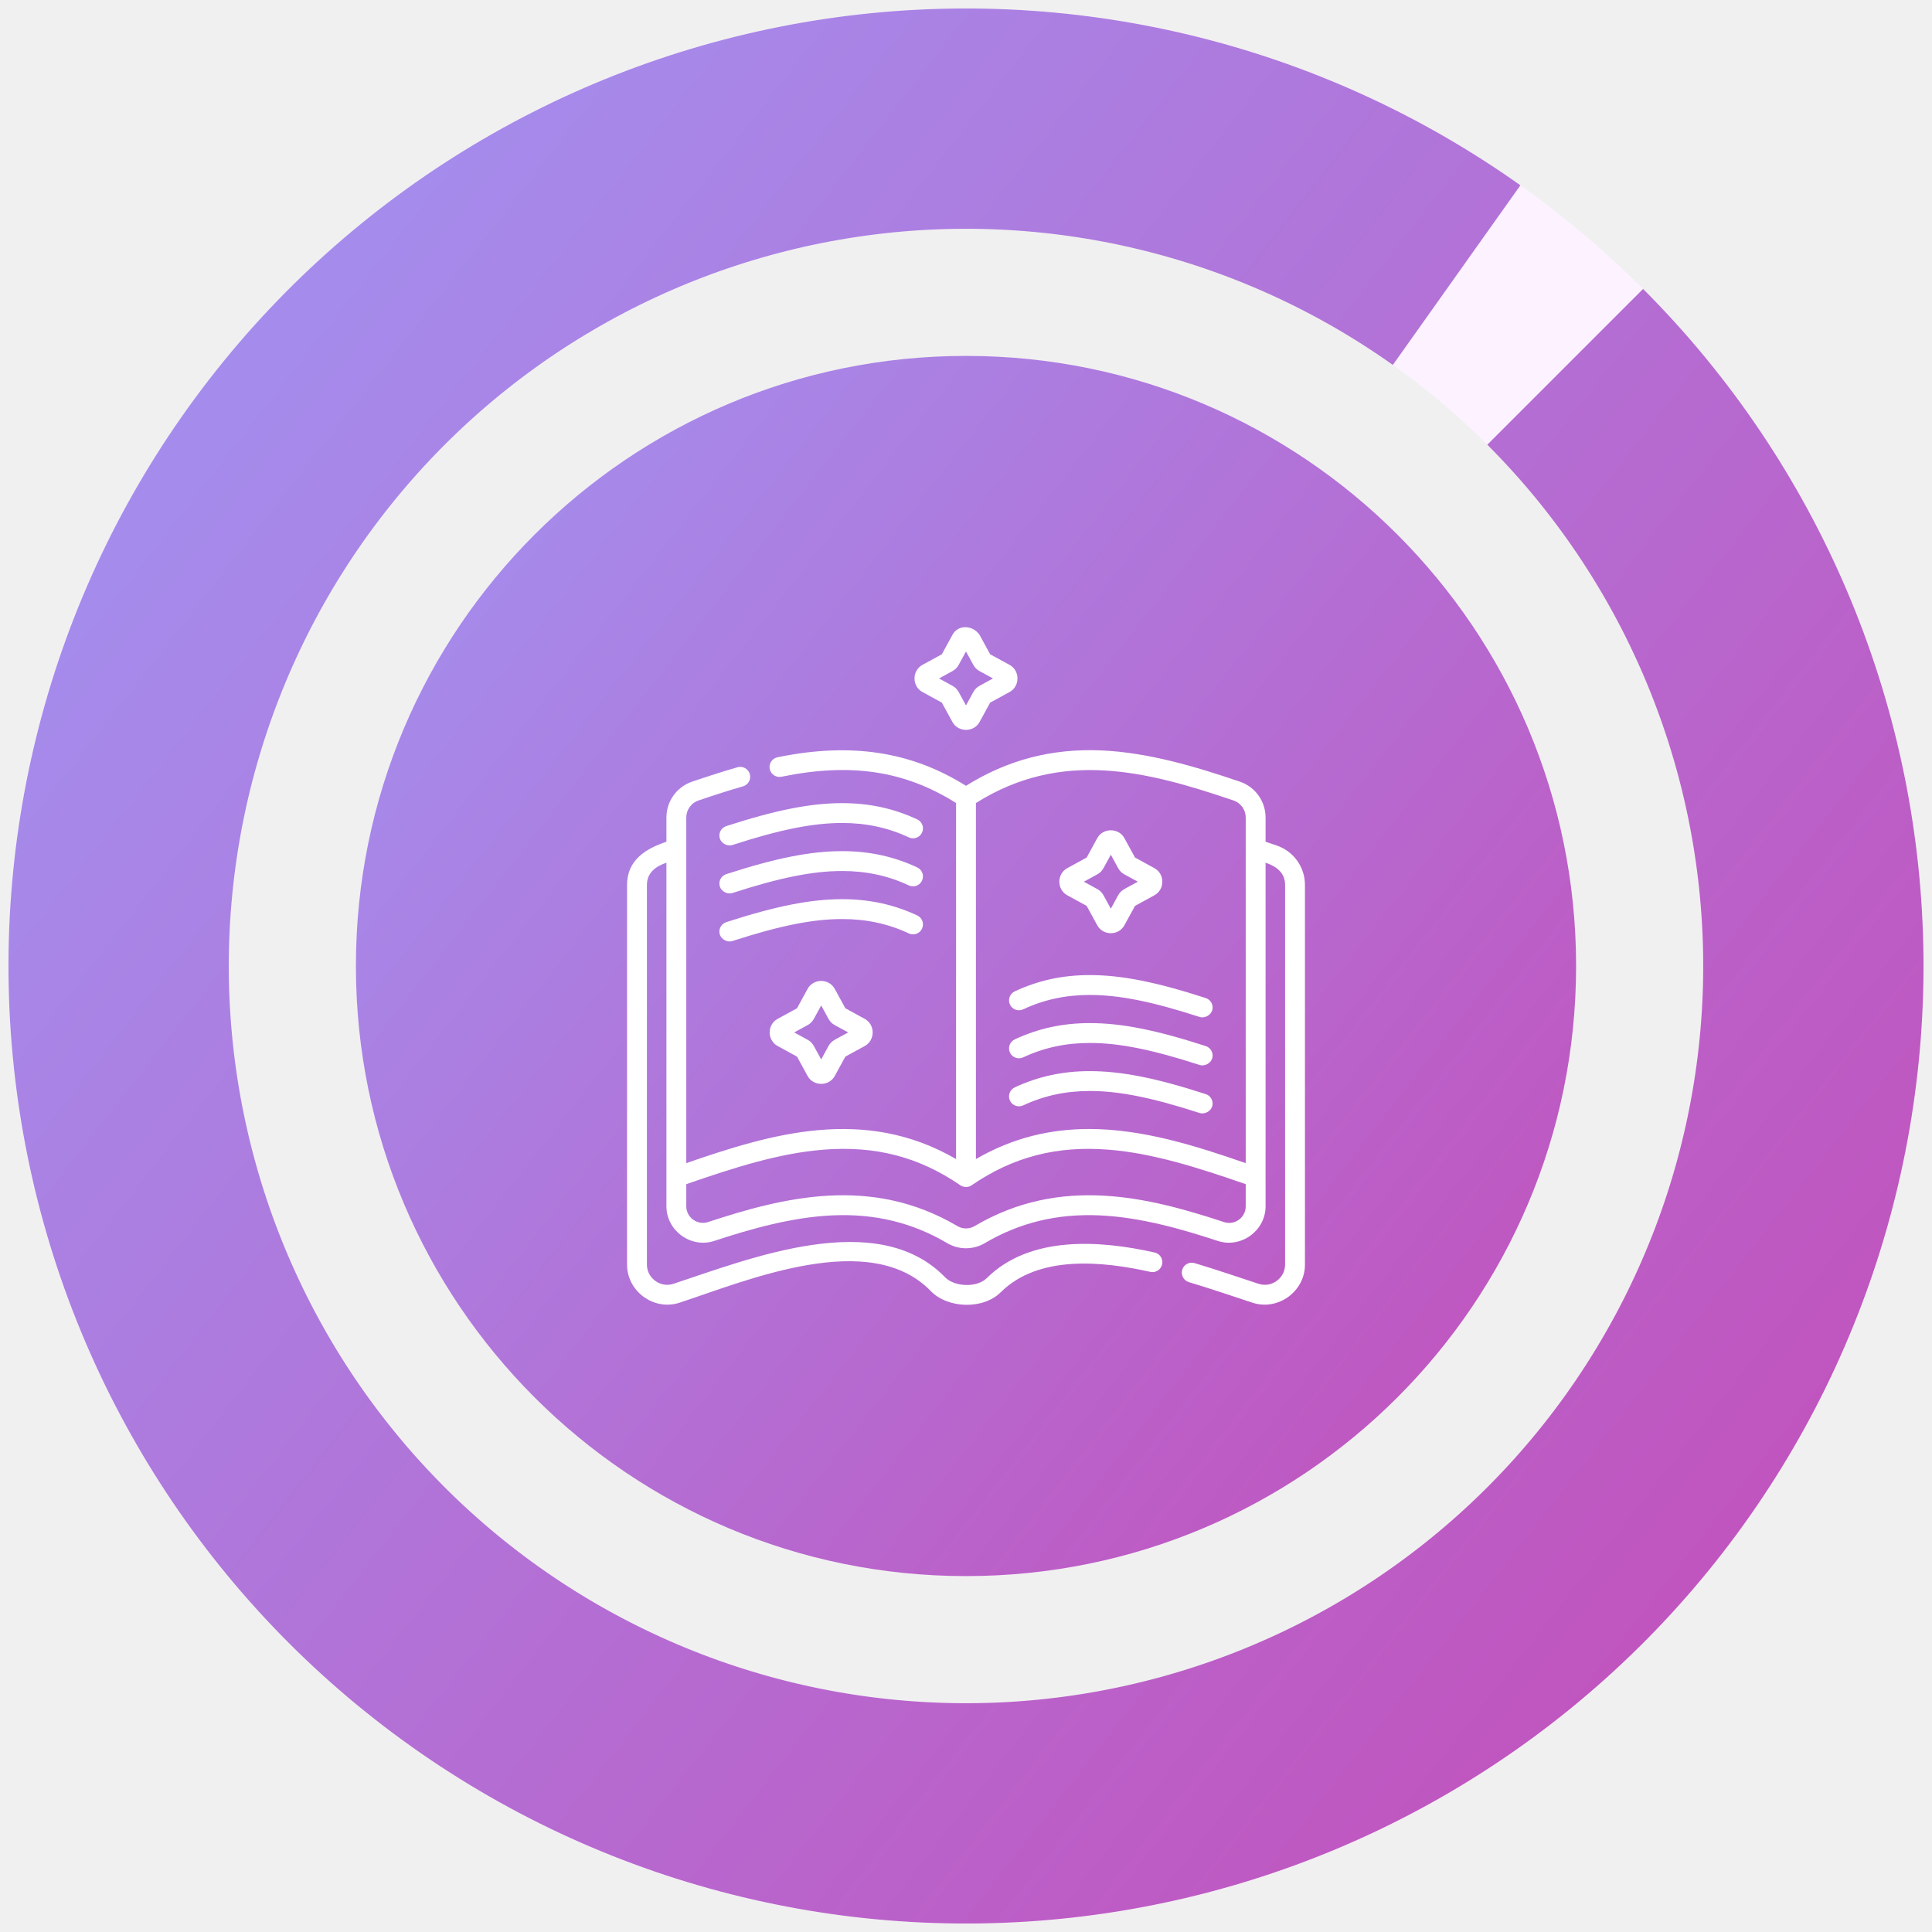
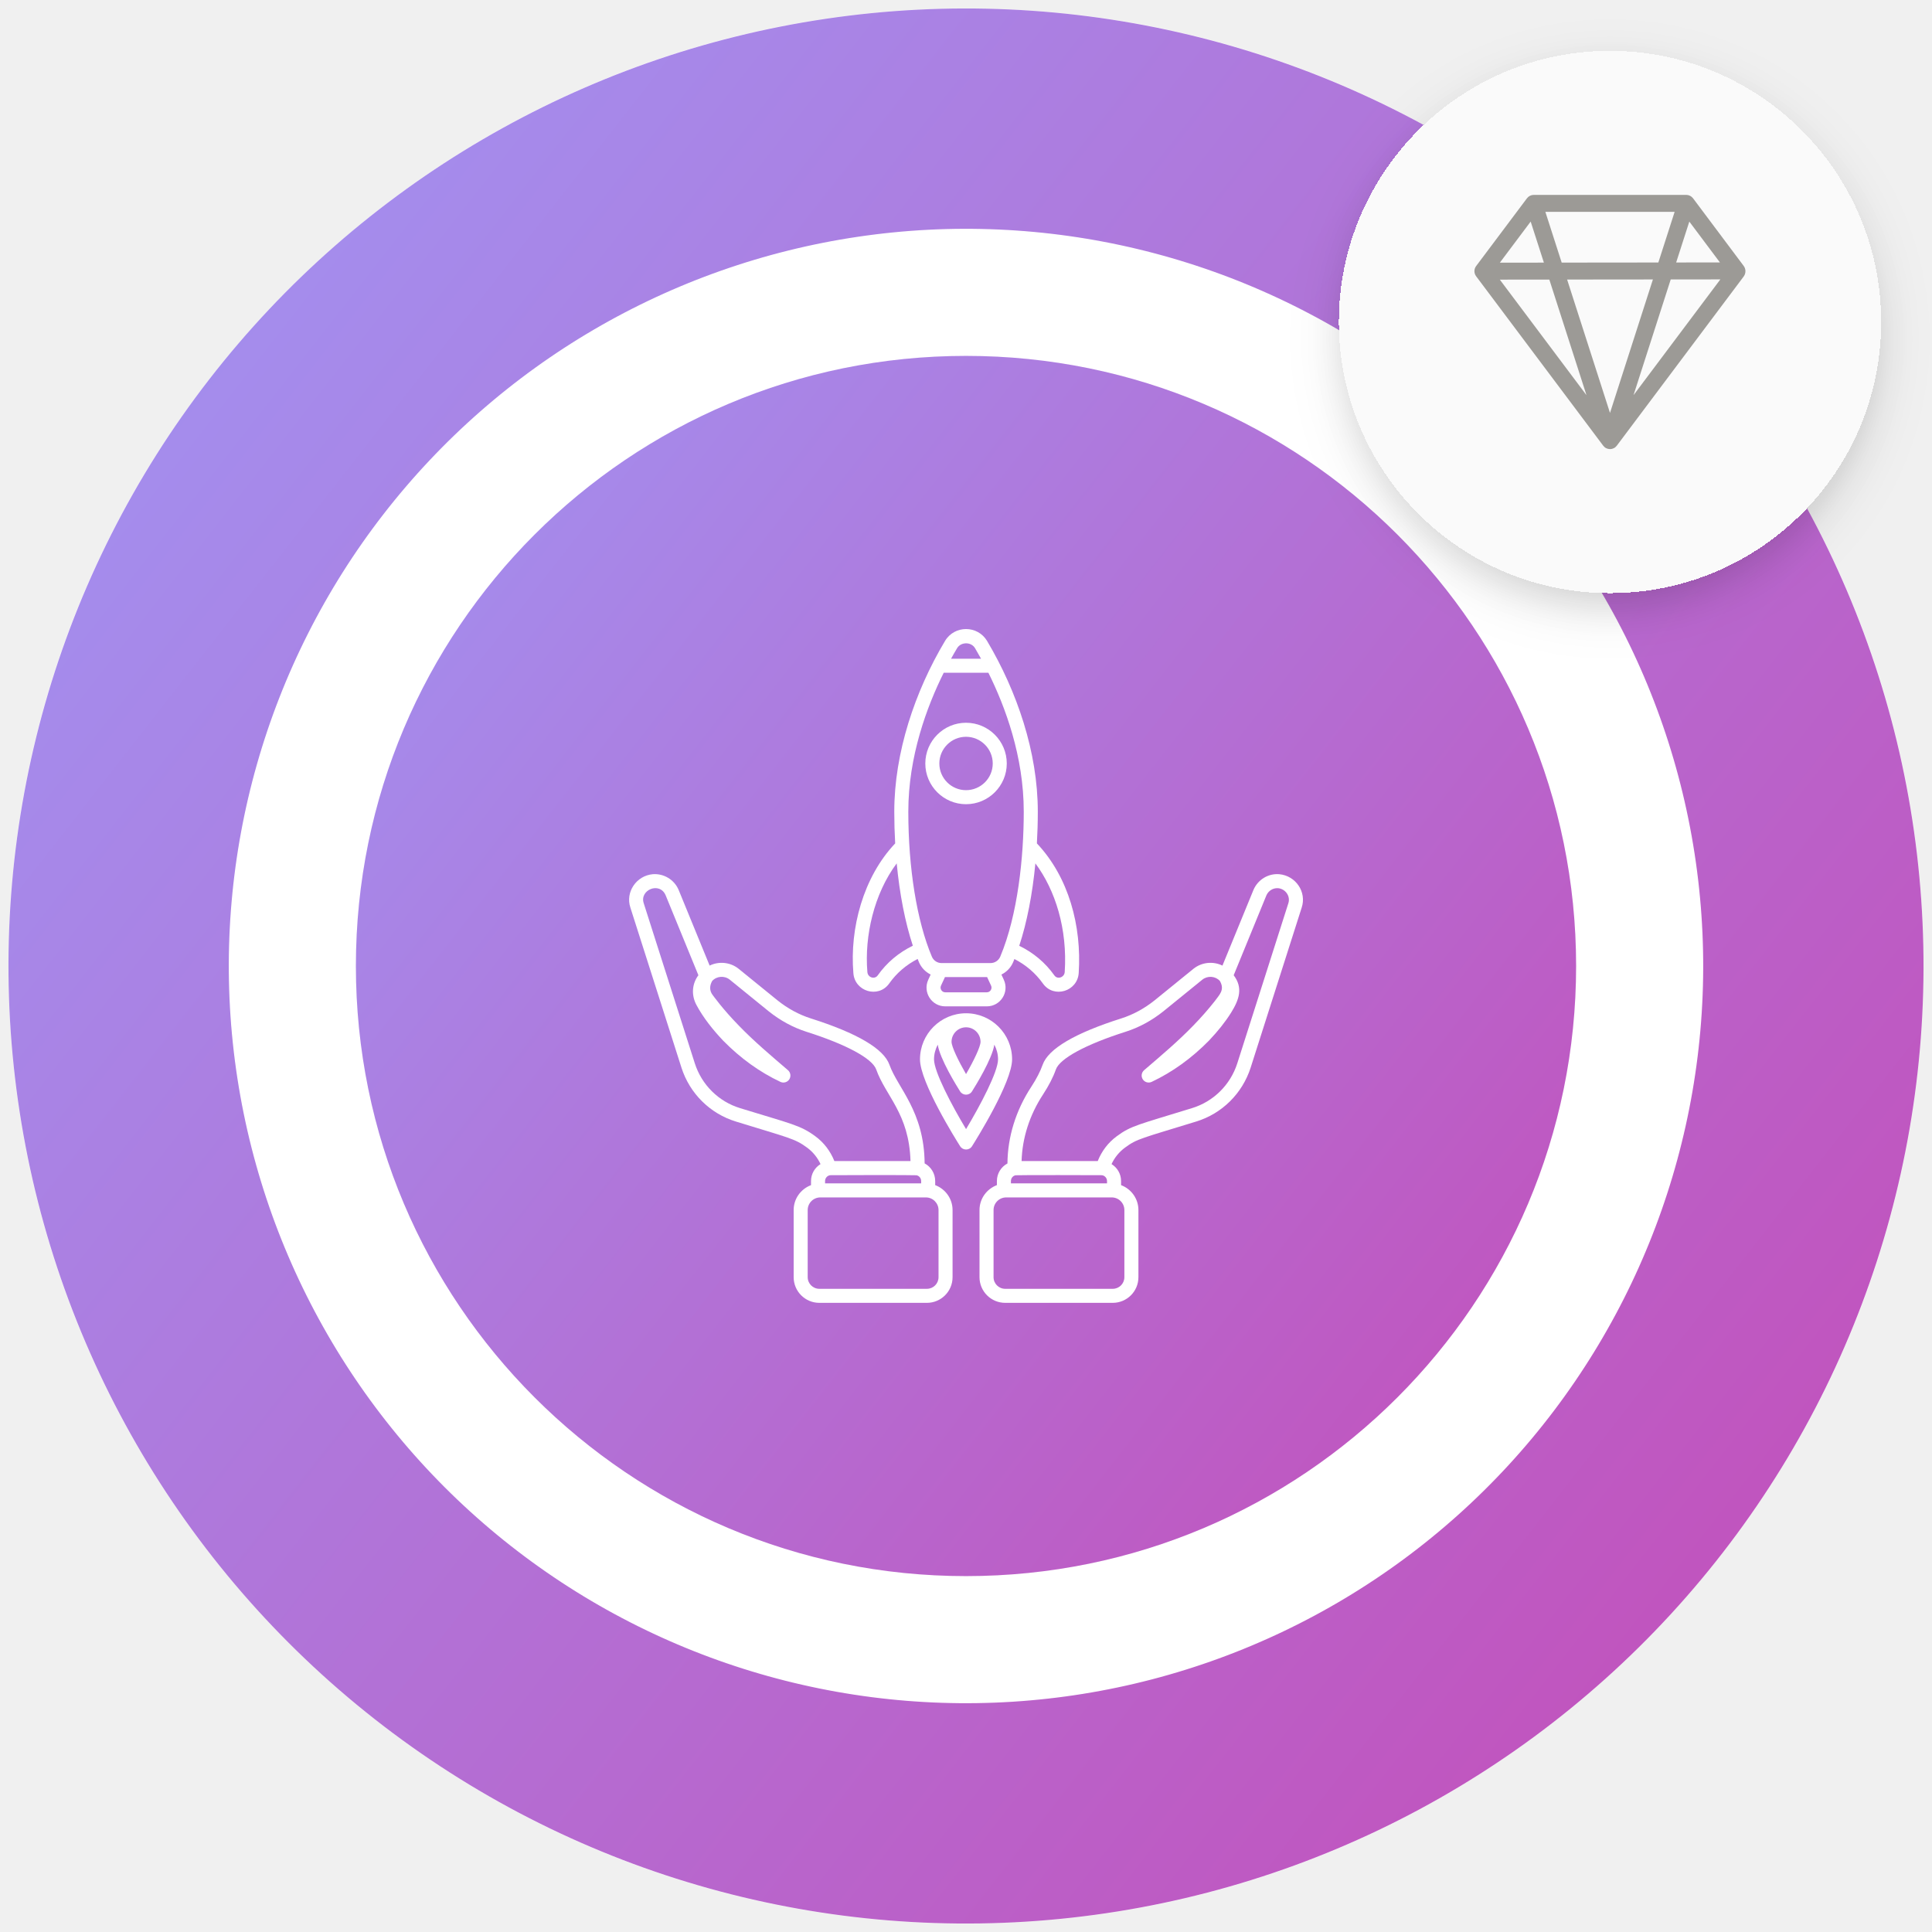
<svg xmlns="http://www.w3.org/2000/svg" width="114" height="114" viewBox="0 0 114 114" fill="none">
+   <rect x="3" y="3" width="108" height="108" rx="54" fill="white" />
  <rect x="21" y="21" width="72" height="72" rx="36" fill="#FDF2FF" />
-   <rect x="21" y="21" width="72" height="72" rx="36" fill="url(#paint0_linear_56_108)" />
-   <g clip-path="url(#clip0_56_108)">
-     <path d="M75.335 49.891C75.106 49.812 74.887 49.739 74.677 49.669V48.238C74.677 47.281 74.069 46.431 73.164 46.124C70.547 45.235 67.744 44.396 64.973 44.279C62.056 44.156 59.444 44.839 57 46.367C53.744 44.332 50.197 43.797 45.876 44.684C45.559 44.75 45.355 45.059 45.42 45.376C45.485 45.693 45.795 45.897 46.112 45.832C50.19 44.995 53.383 45.473 56.414 47.383V68.392C50.988 65.24 45.463 66.913 40.495 68.632V48.238C40.495 47.783 40.783 47.379 41.213 47.233C42.239 46.885 43.074 46.62 43.842 46.399C44.153 46.309 44.332 45.985 44.243 45.674C44.153 45.363 43.829 45.183 43.518 45.273C42.732 45.499 41.88 45.769 40.836 46.124C39.931 46.431 39.323 47.281 39.323 48.238V49.669C38.098 50.076 37 50.754 37 52.217V74.624C37 76.196 38.584 77.365 40.097 76.867C44.082 75.556 51.331 72.48 54.923 76.182C55.929 77.218 58.011 77.281 59.048 76.252C61.288 74.031 65.067 74.419 67.872 75.048C68.188 75.12 68.501 74.921 68.572 74.605C68.643 74.289 68.445 73.976 68.129 73.905C64.9 73.18 60.774 72.889 58.223 75.42C57.656 75.983 56.329 75.948 55.764 75.365C51.762 71.24 44.234 74.272 39.731 75.754C38.973 76.003 38.172 75.421 38.172 74.624V52.217C38.172 51.486 38.703 51.114 39.323 50.905V71.182C39.323 72.616 40.768 73.675 42.145 73.222C44.234 72.535 46.7 71.818 49.149 71.713C51.638 71.607 53.845 72.144 55.898 73.357C56.572 73.755 57.428 73.755 58.102 73.357C60.155 72.144 62.363 71.608 64.851 71.713C67.3 71.818 69.766 72.535 71.855 73.222C73.232 73.675 74.677 72.615 74.677 71.182V50.905C75.297 51.114 75.828 51.486 75.828 52.217V74.624C75.828 75.421 75.027 76.003 74.269 75.754C73.011 75.34 71.757 74.911 70.488 74.531C70.178 74.439 69.852 74.615 69.759 74.925C69.666 75.235 69.842 75.561 70.152 75.654C71.411 76.031 72.655 76.456 73.903 76.867C75.416 77.364 77 76.197 77 74.624V52.217C77 51.164 76.331 50.229 75.335 49.891ZM72.787 47.233C73.217 47.379 73.505 47.783 73.505 48.238V68.632C70.573 67.617 67.447 66.618 64.262 66.618C62.05 66.618 59.809 67.1 57.586 68.392V47.383C62.648 44.2 67.666 45.493 72.787 47.233ZM73.102 71.972C72.844 72.159 72.523 72.208 72.221 72.109C67.774 70.646 62.603 69.338 57.506 72.348C57.194 72.532 56.806 72.532 56.494 72.348C51.397 69.338 46.226 70.646 41.779 72.109C41.156 72.314 40.495 71.84 40.495 71.182V69.873C43.377 68.874 45.99 68.047 48.568 67.84C51.645 67.592 54.219 68.259 56.669 69.939C56.874 70.078 57.142 70.074 57.339 69.934C59.786 68.258 62.358 67.593 65.433 67.84C68.01 68.047 70.623 68.874 73.505 69.873V71.182C73.505 71.499 73.358 71.787 73.102 71.972Z" fill="white" />
-     <path d="M54.123 48.35C52.744 47.704 51.296 47.39 49.696 47.39C47.831 47.39 45.785 47.795 42.853 48.746C42.545 48.846 42.377 49.176 42.477 49.484C42.57 49.771 42.931 49.953 43.215 49.861C46.023 48.95 47.961 48.561 49.696 48.561C51.12 48.561 52.406 48.839 53.627 49.411C53.92 49.548 54.268 49.422 54.406 49.129C54.543 48.836 54.417 48.487 54.123 48.35Z" fill="white" />
-     <path d="M54.123 51.184C52.744 50.537 51.296 50.223 49.696 50.223C47.831 50.223 45.785 50.629 42.853 51.58C42.545 51.679 42.377 52.01 42.477 52.318C42.57 52.605 42.931 52.787 43.215 52.694C46.023 51.784 47.961 51.395 49.696 51.395C51.12 51.395 52.406 51.673 53.627 52.245C53.92 52.382 54.268 52.256 54.406 51.963C54.543 51.67 54.417 51.321 54.123 51.184Z" fill="white" />
-     <path d="M54.406 54.796C54.543 54.503 54.416 54.154 54.123 54.017C52.744 53.371 51.295 53.057 49.696 53.057C47.831 53.057 45.785 53.463 42.853 54.413C42.545 54.513 42.377 54.844 42.477 55.151C42.57 55.438 42.931 55.62 43.215 55.528C46.023 54.617 47.961 54.229 49.696 54.229C51.12 54.229 52.406 54.507 53.627 55.078C53.92 55.216 54.268 55.089 54.406 54.796Z" fill="white" />
-     <path d="M60.373 59.557C61.594 58.986 62.88 58.708 64.304 58.708C66.039 58.708 67.977 59.096 70.785 60.007C71.07 60.099 71.43 59.917 71.523 59.63C71.623 59.322 71.455 58.992 71.147 58.892C68.215 57.941 66.169 57.536 64.304 57.536C62.705 57.536 61.256 57.85 59.877 58.496C59.584 58.633 59.457 58.982 59.594 59.275C59.732 59.568 60.08 59.694 60.373 59.557Z" fill="white" />
-     <path d="M60.373 62.391C61.594 61.819 62.88 61.541 64.304 61.541C66.039 61.541 67.977 61.93 70.785 62.84C71.07 62.933 71.43 62.751 71.523 62.464C71.623 62.156 71.455 61.826 71.147 61.726C68.215 60.775 66.169 60.369 64.304 60.369C62.705 60.369 61.256 60.684 59.877 61.33C59.584 61.467 59.457 61.816 59.594 62.109C59.732 62.402 60.08 62.528 60.373 62.391Z" fill="white" />
-     <path d="M60.373 65.225C61.594 64.653 62.88 64.375 64.304 64.375C66.039 64.375 67.977 64.764 70.785 65.674C71.07 65.767 71.43 65.585 71.523 65.298C71.623 64.99 71.455 64.659 71.147 64.56C68.215 63.609 66.169 63.203 64.304 63.203C62.705 63.203 61.256 63.517 59.877 64.163C59.584 64.3 59.457 64.649 59.594 64.942C59.732 65.235 60.08 65.362 60.373 65.225Z" fill="white" />
-     <path d="M54.427 40.832L55.574 41.459L56.201 42.605C56.537 43.221 57.462 43.222 57.799 42.605L58.426 41.459L59.573 40.832C60.193 40.493 60.193 39.573 59.573 39.233L58.426 38.607L57.799 37.46C57.429 36.906 56.556 36.81 56.201 37.46L55.574 38.607L54.427 39.233C53.807 39.573 53.807 40.493 54.427 40.832ZM56.203 39.598C56.356 39.514 56.481 39.389 56.565 39.236L57 38.441L57.435 39.236C57.519 39.389 57.644 39.514 57.797 39.598L58.592 40.033L57.797 40.468C57.644 40.551 57.519 40.677 57.435 40.83L57 41.625L56.565 40.83C56.481 40.677 56.356 40.551 56.203 40.468L55.408 40.033L56.203 39.598Z" fill="white" />
-     <path d="M62.973 52.826L64.119 53.453L64.746 54.599C65.086 55.22 66.005 55.22 66.345 54.599L66.972 53.453L68.118 52.826C68.739 52.486 68.739 51.567 68.118 51.227L66.972 50.6L66.345 49.454C66.008 48.838 65.084 48.837 64.746 49.454L64.119 50.6L62.973 51.227C62.352 51.567 62.352 52.486 62.973 52.826ZM64.749 51.592C64.902 51.508 65.027 51.383 65.111 51.229L65.546 50.434L65.98 51.229C66.064 51.383 66.189 51.508 66.342 51.592L67.137 52.026L66.342 52.461C66.189 52.545 66.064 52.67 65.98 52.823L65.546 53.618L65.111 52.823C65.027 52.67 64.902 52.545 64.749 52.461L63.953 52.026L64.749 51.592Z" fill="white" />
-     <path d="M49.881 59.494L49.254 58.348C48.914 57.727 47.995 57.727 47.655 58.348L47.028 59.494L45.882 60.121C45.261 60.461 45.261 61.38 45.882 61.72L47.028 62.347L47.655 63.493C47.992 64.108 48.916 64.11 49.254 63.493L49.881 62.347L51.027 61.72C51.648 61.38 51.648 60.461 51.027 60.121L49.881 59.494ZM49.251 61.355C49.098 61.439 48.973 61.564 48.889 61.718L48.455 62.512L48.02 61.718C47.936 61.564 47.811 61.439 47.658 61.355L46.863 60.92L47.658 60.486C47.811 60.402 47.936 60.277 48.02 60.124L48.455 59.329L48.889 60.124C48.973 60.277 49.098 60.402 49.252 60.486L50.047 60.92L49.251 61.355Z" fill="white" />
+   <rect x="21" y="21" width="72" height="72" rx="36" fill="url(#paint0_linear_57_137)" />
+   <g clip-path="url(#clip0_57_137)">
+     <path d="M57.004 59.789C57.004 59.789 57.003 59.789 57.004 59.789C55.505 59.79 54.285 61.009 54.285 62.508C54.285 63.86 56.412 67.254 56.654 67.636C56.816 67.892 57.191 67.893 57.354 67.636C57.596 67.253 59.72 63.86 59.72 62.508C59.72 61.008 58.502 59.789 57.004 59.789ZM57.003 60.617C57.475 60.617 57.858 61.002 57.858 61.474C57.858 61.759 57.459 62.589 57.002 63.378C56.546 62.589 56.147 61.76 56.147 61.474C56.147 61 56.532 60.617 57.003 60.617ZM57.003 66.625C56.161 65.224 55.113 63.239 55.113 62.508C55.113 62.194 55.197 61.903 55.333 61.642C55.462 62.487 56.445 64.072 56.653 64.4C56.815 64.656 57.19 64.657 57.353 64.4C57.561 64.072 58.543 62.486 58.672 61.642C58.807 61.902 58.891 62.194 58.891 62.508C58.891 63.239 57.845 65.224 57.003 66.625Z" fill="white" />
+     <path d="M75.481 51.583C74.829 51.531 74.217 51.906 73.959 52.518L72.132 56.976C71.594 56.712 70.921 56.765 70.424 57.162L68.132 59.024C67.525 59.51 66.864 59.869 66.165 60.092C63.42 60.964 61.857 61.884 61.522 62.829C61.383 63.224 61.156 63.663 60.849 64.132C59.941 65.52 59.457 67.082 59.446 68.652C59.072 68.85 58.823 69.242 58.823 69.69V69.93C58.225 70.154 57.797 70.726 57.797 71.4V75.362C57.797 76.197 58.477 76.876 59.312 76.876H65.658C66.487 76.876 67.174 76.206 67.174 75.362V71.4C67.174 70.726 66.746 70.155 66.15 69.931V69.69C66.15 69.265 65.926 68.896 65.588 68.689C65.769 68.302 66.037 67.97 66.384 67.715C67.098 67.187 67.346 67.176 70.574 66.18C72.103 65.716 73.307 64.525 73.797 62.994L76.806 53.56C77.116 52.63 76.453 51.67 75.481 51.583ZM59.651 69.69C59.651 69.52 59.768 69.376 59.929 69.348C60.024 69.331 64.956 69.339 65.012 69.344C65.186 69.361 65.321 69.512 65.321 69.69V69.826H59.651V69.69ZM65.6 70.655C66.011 70.655 66.345 70.989 66.345 71.4V75.362C66.345 75.745 66.035 76.048 65.659 76.048H59.312C58.933 76.048 58.626 75.74 58.626 75.362V71.4C58.626 70.989 58.96 70.655 59.371 70.655H65.6ZM76.019 53.303L73.008 62.742C72.601 64.013 71.601 65.002 70.331 65.388C67.133 66.375 66.74 66.421 65.892 67.049C65.384 67.422 65.007 67.926 64.773 68.509H60.28C60.319 67.148 60.75 65.796 61.543 64.585C61.886 64.061 62.142 63.563 62.303 63.106C62.533 62.458 64.071 61.626 66.416 60.881C67.212 60.627 67.964 60.22 68.652 59.669L70.944 57.807C71.257 57.557 71.715 57.592 71.979 57.88C72.288 58.417 71.946 58.697 71.677 59.076C71.283 59.574 70.857 60.059 70.409 60.517C69.522 61.436 68.536 62.268 67.51 63.148C67.352 63.283 67.319 63.514 67.432 63.688C67.544 63.861 67.767 63.926 67.956 63.837C69.175 63.263 70.31 62.446 71.334 61.405C71.874 60.836 72.302 60.297 72.642 59.754C73.13 58.97 73.352 58.283 72.795 57.545L74.724 52.835C74.842 52.557 75.121 52.389 75.412 52.408C75.845 52.447 76.161 52.877 76.019 53.303Z" fill="white" />
+     <path d="M43.429 66.18C46.535 67.138 46.897 67.179 47.622 67.716C47.968 67.97 48.237 68.303 48.416 68.689C48.079 68.896 47.855 69.265 47.855 69.69V69.931C47.259 70.154 46.831 70.726 46.831 71.4V75.362C46.831 76.197 47.51 76.876 48.345 76.876H54.692C55.521 76.876 56.207 76.206 56.207 75.362V71.4C56.207 70.726 55.779 70.154 55.182 69.93V69.69C55.182 69.236 54.926 68.84 54.559 68.648C54.535 65.565 52.965 64.193 52.483 62.828C52.147 61.884 50.585 60.964 47.84 60.092C47.141 59.869 46.479 59.51 45.876 59.026L43.578 57.16C43.083 56.765 42.41 56.713 41.873 56.976L40.045 52.514C39.789 51.906 39.169 51.533 38.52 51.583C37.55 51.67 36.891 52.636 37.197 53.555L40.209 62.994C40.697 64.525 41.902 65.715 43.429 66.18ZM54.633 70.655C55.044 70.655 55.379 70.989 55.379 71.4V75.362C55.379 75.745 55.069 76.048 54.693 76.048H48.345C47.967 76.048 47.659 75.74 47.659 75.362V71.4C47.659 70.989 47.993 70.655 48.404 70.655H54.633ZM54.076 69.348C54.237 69.376 54.354 69.52 54.354 69.69V69.826H48.684V69.69C48.684 69.512 48.819 69.361 48.993 69.344C49.08 69.336 53.99 69.33 54.076 69.348ZM39.279 52.832L41.21 57.545C40.864 58.004 40.757 58.663 41.092 59.295C41.495 60.053 42.082 60.785 42.676 61.41C43.695 62.446 44.829 63.263 46.049 63.837C46.237 63.926 46.461 63.861 46.573 63.688C46.685 63.514 46.652 63.284 46.495 63.148C45.474 62.273 44.483 61.436 43.594 60.515C42.627 59.525 42.086 58.753 42.04 58.696C41.875 58.474 41.851 58.184 42.025 57.88C42.289 57.592 42.748 57.556 43.059 57.805L45.356 59.671C46.041 60.22 46.792 60.627 47.589 60.882C49.934 61.626 51.472 62.457 51.702 63.105C52.257 64.677 53.645 65.709 53.725 68.51H49.233C48.998 67.927 48.622 67.423 48.114 67.05C47.215 66.384 46.671 66.314 43.672 65.388C42.403 65.002 41.404 64.013 40.998 62.743L37.984 53.298C37.722 52.511 38.929 51.999 39.279 52.832Z" fill="white" />
+     <path d="M59.857 56.588C60.526 56.931 61.096 57.412 61.543 58.04C62.178 58.926 63.581 58.505 63.651 57.411C63.831 54.638 63.064 51.756 61.183 49.766C61.218 49.151 61.237 48.524 61.237 47.89C61.237 44.378 60.004 40.783 58.246 37.824C57.69 36.886 56.321 36.879 55.76 37.824C53.983 40.797 52.768 44.422 52.768 47.89C52.768 48.524 52.786 49.151 52.821 49.766C50.929 51.764 50.136 54.784 50.354 57.411C50.424 58.503 51.824 58.928 52.464 58.038C52.909 57.407 53.479 56.926 54.148 56.584C54.172 56.645 54.196 56.709 54.221 56.769C54.36 57.097 54.61 57.353 54.915 57.504L54.773 57.812C54.436 58.545 54.97 59.381 55.774 59.381H58.23C59.031 59.381 59.57 58.548 59.231 57.811L59.09 57.505C59.396 57.353 59.646 57.097 59.785 56.768C59.809 56.71 59.833 56.648 59.857 56.588ZM62.825 57.358C62.804 57.672 62.4 57.813 62.217 57.559C61.673 56.792 60.971 56.212 60.142 55.807C60.596 54.43 60.921 52.761 61.094 50.945C62.271 52.525 62.993 54.81 62.825 57.358ZM56.482 38.234C56.718 37.865 57.308 37.868 57.534 38.247C57.647 38.439 57.758 38.634 57.867 38.831C57.874 38.843 57.881 38.856 57.888 38.868H56.118C56.202 38.715 56.382 38.394 56.482 38.234ZM51.789 57.557C51.607 57.81 51.201 57.68 51.18 57.35C51.004 55.237 51.566 52.746 52.911 50.944C53.083 52.758 53.409 54.426 53.863 55.803C53.035 56.207 52.332 56.789 51.789 57.557ZM58.23 58.552H55.775C55.574 58.552 55.441 58.341 55.525 58.159L55.758 57.655H58.246L58.48 58.158C58.564 58.342 58.431 58.552 58.23 58.552ZM59.022 56.446C58.924 56.678 58.699 56.827 58.449 56.827H55.557C55.306 56.827 55.082 56.678 54.985 56.447C54.102 54.355 53.596 51.236 53.596 47.89C53.596 44.627 54.693 41.69 55.685 39.697H58.321C59.312 41.69 60.408 44.628 60.408 47.89C60.408 50.565 60.059 53.98 59.022 56.446Z" fill="white" />
+     <path d="M57.001 42.647C55.677 42.647 54.599 43.725 54.599 45.051C54.599 46.376 55.677 47.453 57.001 47.453C58.327 47.453 59.406 46.376 59.406 45.051C59.406 43.725 58.327 42.647 57.001 42.647ZM57.001 46.625C56.133 46.625 55.427 45.919 55.427 45.051C55.427 44.182 56.133 43.475 57.001 43.475C57.87 43.475 58.578 44.182 58.578 45.051C58.578 45.919 57.87 46.625 57.001 46.625Z" fill="white" />
  </g>
  <circle cx="57" cy="57" r="50" stroke="#FDF2FF" stroke-width="13" />
-   <path d="M92.356 21.645C101.475 30.765 106.718 43.056 106.989 55.951C107.26 68.845 102.537 81.346 93.808 90.841C85.079 100.335 73.019 106.089 60.147 106.901C47.275 107.713 34.587 103.519 24.734 95.196C14.882 86.873 8.626 75.065 7.275 62.238C5.924 49.412 9.582 36.559 17.484 26.366C25.386 16.173 36.921 9.427 49.68 7.539C62.438 5.651 75.433 8.766 85.949 16.233" stroke="url(#paint1_linear_56_108)" stroke-width="13" />
+   <path d="M92.355 21.645C101.475 30.765 106.718 43.056 106.989 55.951C107.26 68.845 102.537 81.346 93.808 90.841C85.079 100.335 73.019 106.089 60.147 106.901C47.275 107.713 34.587 103.519 24.734 95.196C14.882 86.873 8.626 75.065 7.275 62.238C5.924 49.412 9.582 36.559 17.484 26.366C25.386 16.173 36.921 9.427 49.68 7.539C62.438 5.651 75.433 8.766 85.949 16.233" stroke="url(#paint1_linear_57_137)" stroke-width="13" />
+   <g filter="url(#filter0_dd_57_137)">
+     <rect x="79" y="3" width="32" height="32" rx="16" fill="#FAFAFA" shape-rendering="crispEdges" />
+     <path d="M90.1 11.7C90.147 11.638 90.207 11.588 90.276 11.553C90.346 11.518 90.422 11.5 90.5 11.5H99.5C99.578 11.5 99.654 11.518 99.724 11.553C99.793 11.588 99.853 11.638 99.9 11.7L102.876 15.674C103.025 15.859 103.032 16.124 102.886 16.318L95.4 26.3C95.353 26.362 95.293 26.413 95.224 26.447C95.154 26.482 95.078 26.5 95 26.5C94.922 26.5 94.846 26.482 94.776 26.447C94.707 26.413 94.647 26.362 94.6 26.3L87.1 16.3C87.035 16.213 87 16.108 87 16C87 15.892 87.035 15.787 87.1 15.7L90.1 11.7ZM101.486 15.485L99.68 13.075L98.904 15.488L101.486 15.485ZM97.853 15.489L98.814 12.5H91.186L92.149 15.495L97.853 15.489ZM92.47 16.495L95 24.366L97.532 16.49L92.47 16.495ZM91.099 15.496L90.319 13.074L88.501 15.499L91.099 15.496ZM88.499 16.5L93.612 23.317L91.42 16.497L88.5 16.5H88.499ZM96.388 23.317L101.511 16.487L98.583 16.489L96.388 23.317Z" fill="#9C9A96" />
+   </g>
  <defs>
-     <linearGradient id="paint0_linear_56_108" x1="21" y1="21" x2="100.641" y2="83.219" gradientUnits="userSpaceOnUse">
+     <filter id="filter0_dd_57_137" x="76" y="1" width="38" height="38" filterUnits="userSpaceOnUse" color-interpolation-filters="sRGB">
+       <feFlood flood-opacity="0" result="BackgroundImageFix" />
+       <feColorMatrix in="SourceAlpha" type="matrix" values="0 0 0 0 0 0 0 0 0 0 0 0 0 0 0 0 0 0 127 0" result="hardAlpha" />
+       <feOffset dy="1" />
+       <feGaussianBlur stdDeviation="1.5" />
+       <feComposite in2="hardAlpha" operator="out" />
+       <feColorMatrix type="matrix" values="0 0 0 0 0 0 0 0 0 0 0 0 0 0 0 0 0 0 0.1 0" />
+       <feBlend mode="normal" in2="BackgroundImageFix" result="effect1_dropShadow_57_137" />
+       <feColorMatrix in="SourceAlpha" type="matrix" values="0 0 0 0 0 0 0 0 0 0 0 0 0 0 0 0 0 0 127 0" result="hardAlpha" />
+       <feMorphology radius="1" operator="erode" in="SourceAlpha" result="effect2_dropShadow_57_137" />
+       <feOffset dy="1" />
+       <feGaussianBlur stdDeviation="1" />
+       <feComposite in2="hardAlpha" operator="out" />
+       <feColorMatrix type="matrix" values="0 0 0 0 0 0 0 0 0 0 0 0 0 0 0 0 0 0 0.1 0" />
+       <feBlend mode="normal" in2="effect1_dropShadow_57_137" result="effect2_dropShadow_57_137" />
+       <feBlend mode="normal" in="SourceGraphic" in2="effect2_dropShadow_57_137" result="shape" />
+     </filter>
+     <linearGradient id="paint0_linear_57_137" x1="21" y1="21" x2="100.641" y2="83.219" gradientUnits="userSpaceOnUse">
      <stop stop-color="#A193F2" />
      <stop offset="1" stop-color="#C44EB9" />
    </linearGradient>
-     <linearGradient id="paint1_linear_56_108" x1="7" y1="7" x2="117.613" y2="93.415" gradientUnits="userSpaceOnUse">
+     <linearGradient id="paint1_linear_57_137" x1="7" y1="7" x2="117.613" y2="93.415" gradientUnits="userSpaceOnUse">
      <stop stop-color="#A193F2" />
      <stop offset="1" stop-color="#C44EB9" />
    </linearGradient>
-     <clipPath id="clip0_56_108">
+     <clipPath id="clip0_57_137">
      <rect width="40" height="40" fill="white" transform="translate(37 37)" />
    </clipPath>
  </defs>
</svg>
